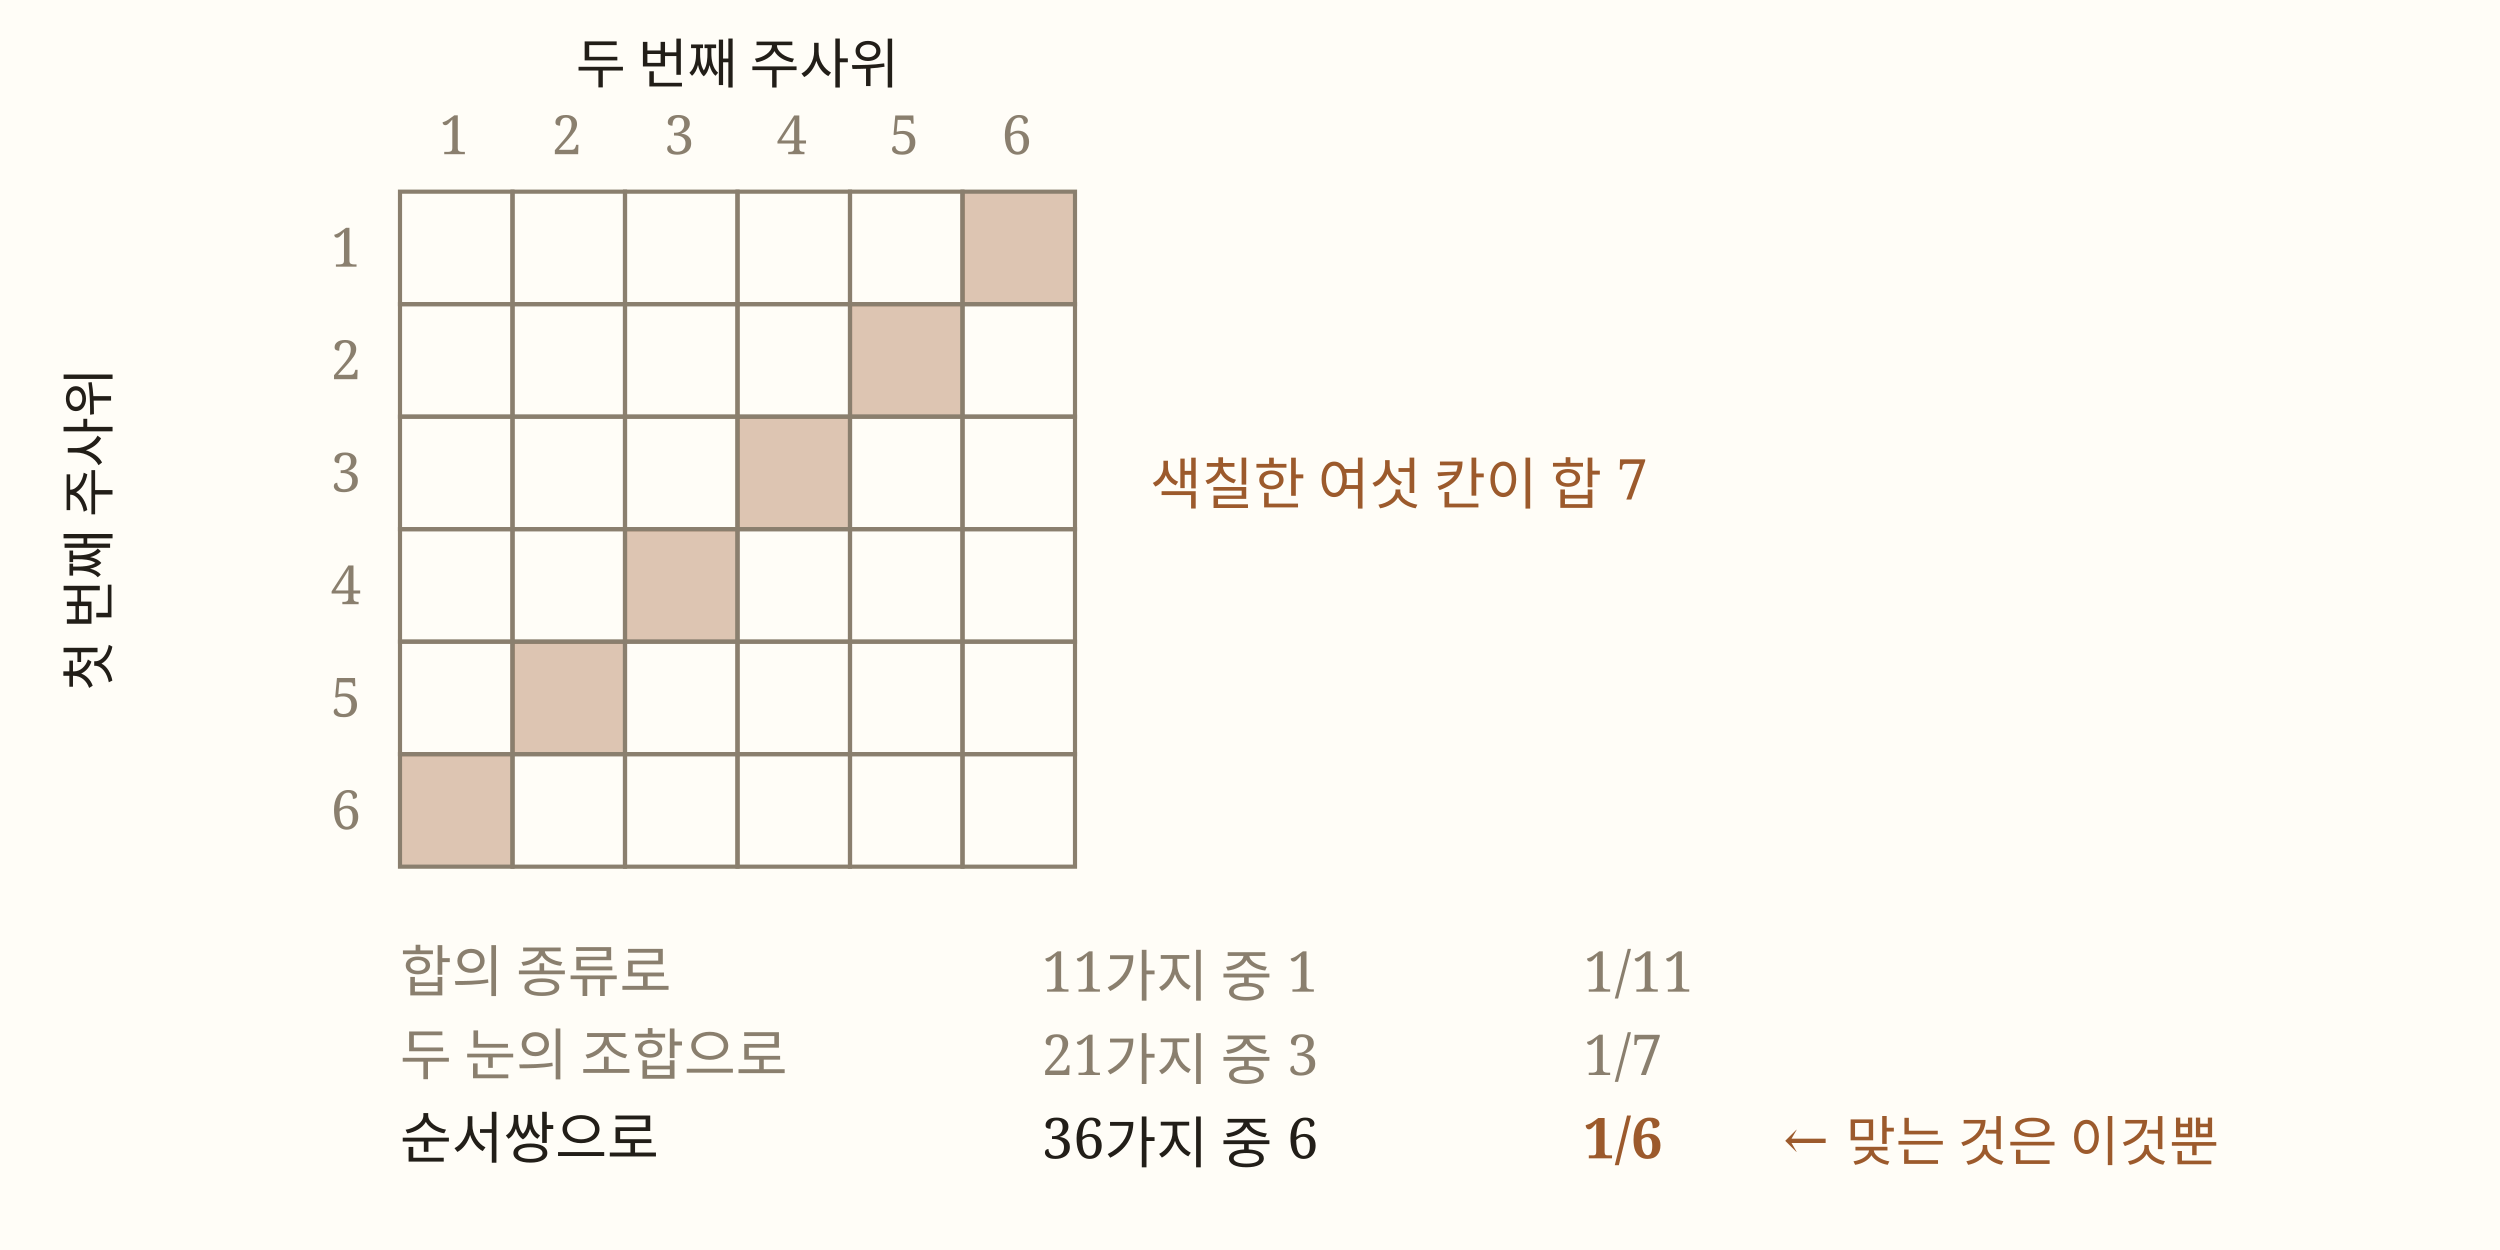
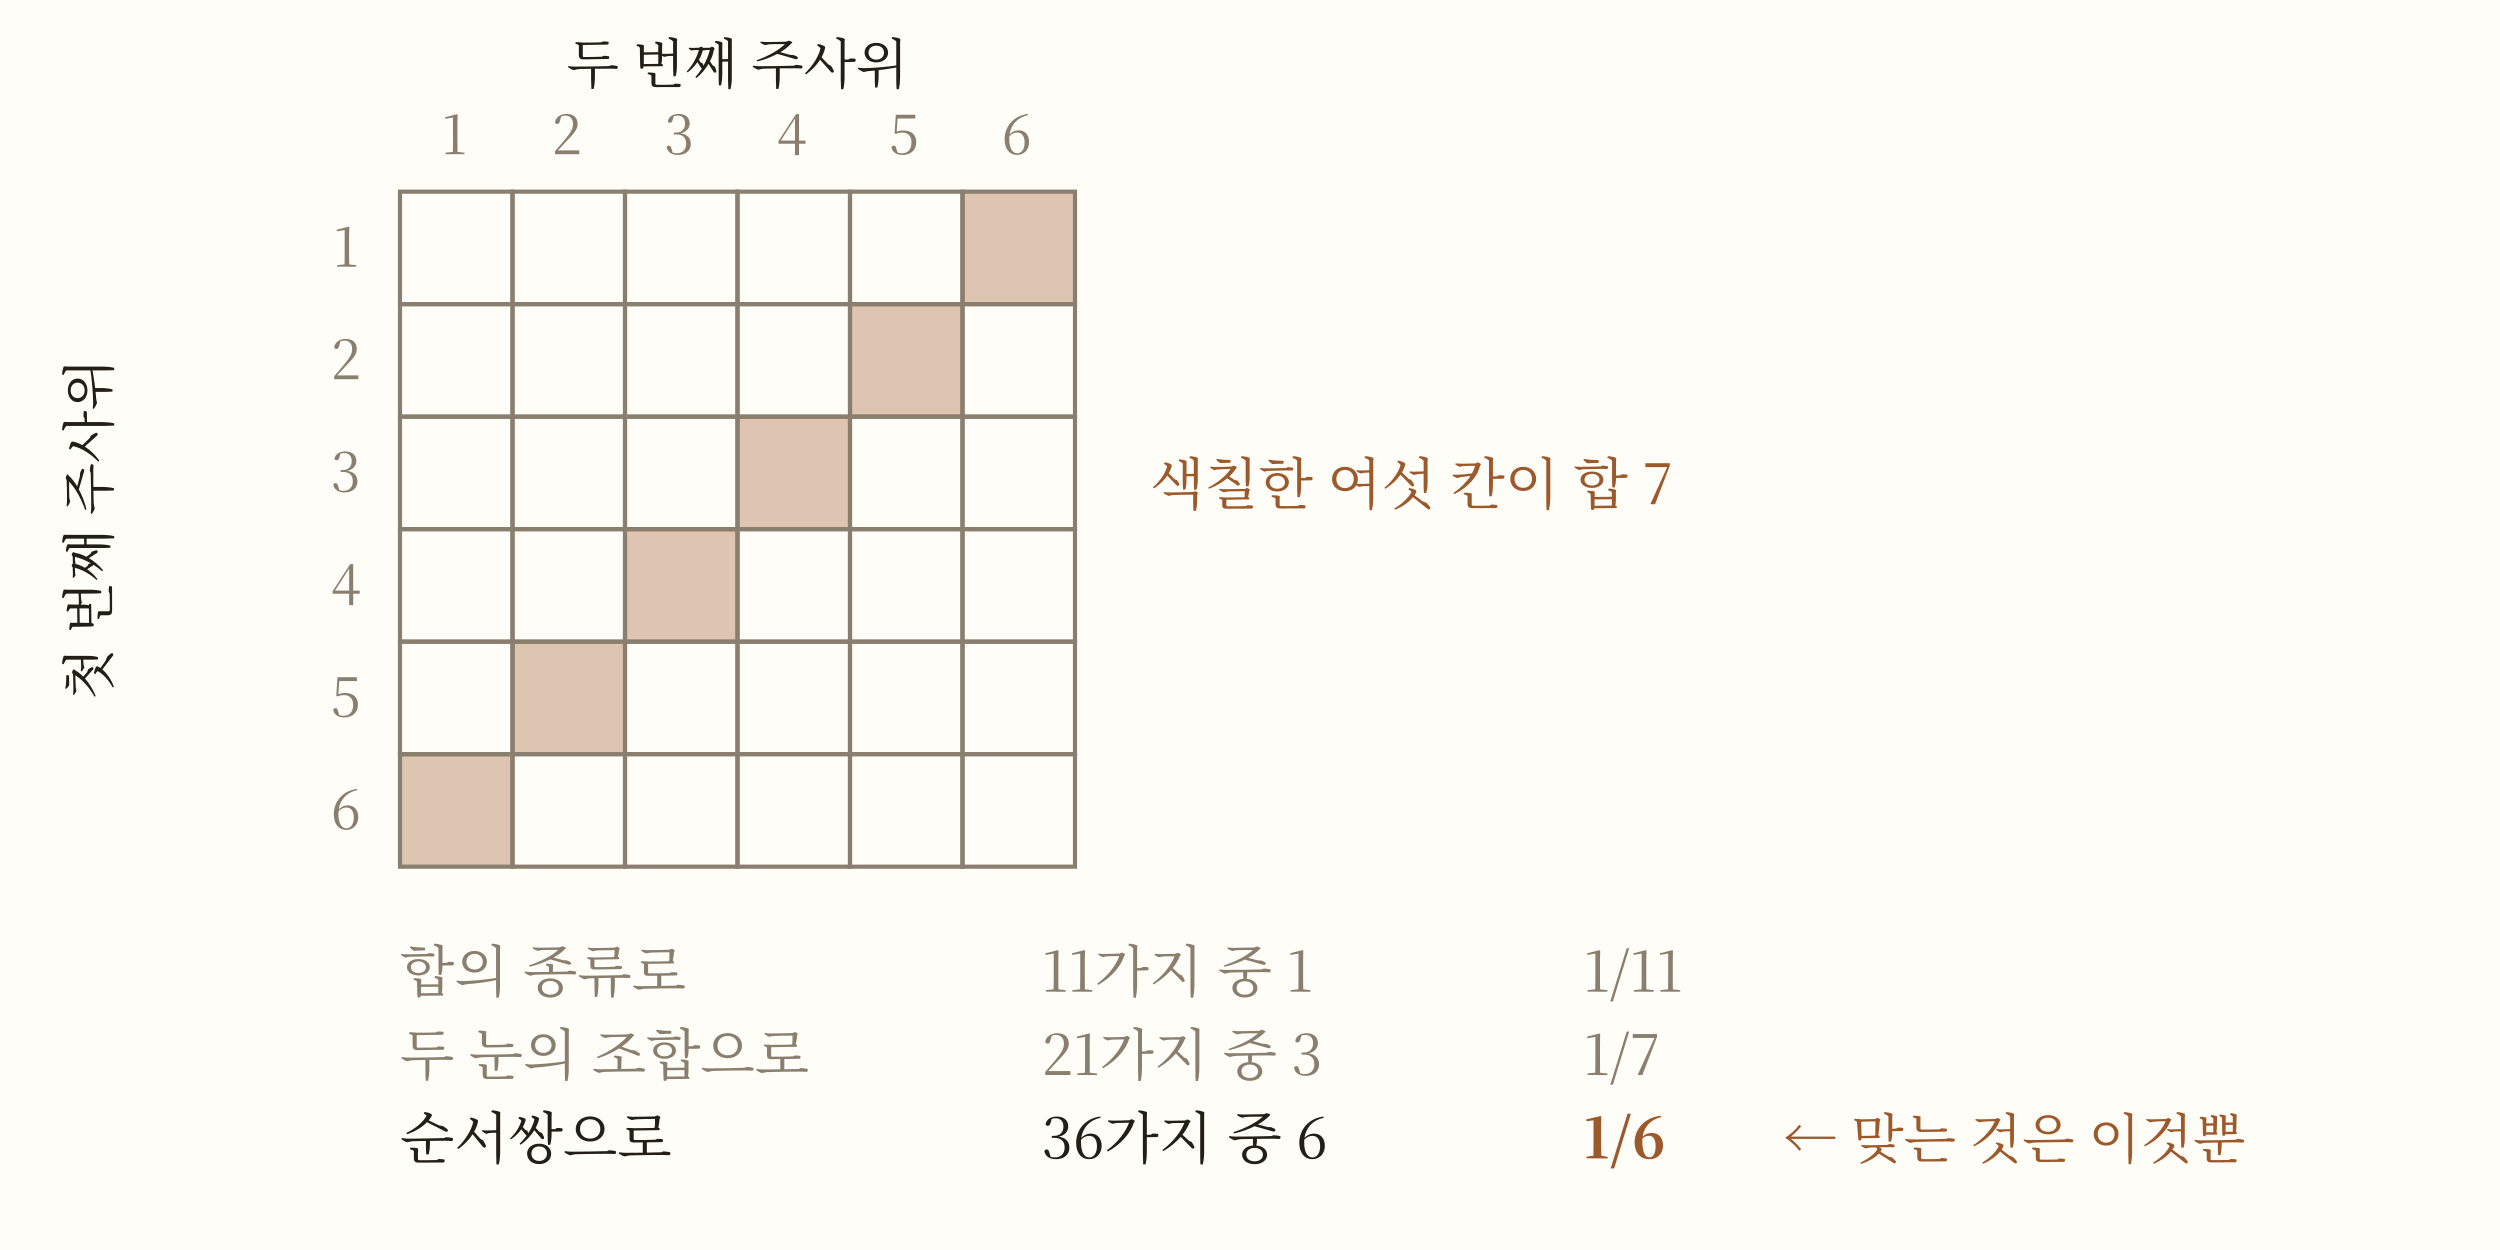
<svg xmlns="http://www.w3.org/2000/svg" viewBox="0 0 600 300" role="img" aria-label="주사위 두 개의 36가지 순서쌍 격자에서 합이 7인 칸 여섯 개를 표시한 그림">
+   <style>text{font-variant-numeric:lining-nums;font-feature-settings:"lnum" 1;}</style>
  <rect width="600" height="300" fill="#FFFDF7" />
  <rect x="96" y="46" width="27" height="27" fill="#FFFFFF" fill-opacity="0" stroke="#8A7F6E" stroke-width="1" />
  <rect x="123" y="46" width="27" height="27" fill="#FFFFFF" fill-opacity="0" stroke="#8A7F6E" stroke-width="1" />
  <rect x="150" y="46" width="27" height="27" fill="#FFFFFF" fill-opacity="0" stroke="#8A7F6E" stroke-width="1" />
  <rect x="177" y="46" width="27" height="27" fill="#FFFFFF" fill-opacity="0" stroke="#8A7F6E" stroke-width="1" />
  <rect x="204" y="46" width="27" height="27" fill="#FFFFFF" fill-opacity="0" stroke="#8A7F6E" stroke-width="1" />
  <rect x="231" y="46" width="27" height="27" fill="#9C5A2C" fill-opacity="0.34" stroke="#8A7F6E" stroke-width="1" />
  <rect x="96" y="73" width="27" height="27" fill="#FFFFFF" fill-opacity="0" stroke="#8A7F6E" stroke-width="1" />
  <rect x="123" y="73" width="27" height="27" fill="#FFFFFF" fill-opacity="0" stroke="#8A7F6E" stroke-width="1" />
  <rect x="150" y="73" width="27" height="27" fill="#FFFFFF" fill-opacity="0" stroke="#8A7F6E" stroke-width="1" />
  <rect x="177" y="73" width="27" height="27" fill="#FFFFFF" fill-opacity="0" stroke="#8A7F6E" stroke-width="1" />
  <rect x="204" y="73" width="27" height="27" fill="#9C5A2C" fill-opacity="0.34" stroke="#8A7F6E" stroke-width="1" />
  <rect x="231" y="73" width="27" height="27" fill="#FFFFFF" fill-opacity="0" stroke="#8A7F6E" stroke-width="1" />
  <rect x="96" y="100" width="27" height="27" fill="#FFFFFF" fill-opacity="0" stroke="#8A7F6E" stroke-width="1" />
  <rect x="123" y="100" width="27" height="27" fill="#FFFFFF" fill-opacity="0" stroke="#8A7F6E" stroke-width="1" />
  <rect x="150" y="100" width="27" height="27" fill="#FFFFFF" fill-opacity="0" stroke="#8A7F6E" stroke-width="1" />
  <rect x="177" y="100" width="27" height="27" fill="#9C5A2C" fill-opacity="0.34" stroke="#8A7F6E" stroke-width="1" />
  <rect x="204" y="100" width="27" height="27" fill="#FFFFFF" fill-opacity="0" stroke="#8A7F6E" stroke-width="1" />
  <rect x="231" y="100" width="27" height="27" fill="#FFFFFF" fill-opacity="0" stroke="#8A7F6E" stroke-width="1" />
  <rect x="96" y="127" width="27" height="27" fill="#FFFFFF" fill-opacity="0" stroke="#8A7F6E" stroke-width="1" />
  <rect x="123" y="127" width="27" height="27" fill="#FFFFFF" fill-opacity="0" stroke="#8A7F6E" stroke-width="1" />
  <rect x="150" y="127" width="27" height="27" fill="#9C5A2C" fill-opacity="0.34" stroke="#8A7F6E" stroke-width="1" />
  <rect x="177" y="127" width="27" height="27" fill="#FFFFFF" fill-opacity="0" stroke="#8A7F6E" stroke-width="1" />
  <rect x="204" y="127" width="27" height="27" fill="#FFFFFF" fill-opacity="0" stroke="#8A7F6E" stroke-width="1" />
  <rect x="231" y="127" width="27" height="27" fill="#FFFFFF" fill-opacity="0" stroke="#8A7F6E" stroke-width="1" />
  <rect x="96" y="154" width="27" height="27" fill="#FFFFFF" fill-opacity="0" stroke="#8A7F6E" stroke-width="1" />
  <rect x="123" y="154" width="27" height="27" fill="#9C5A2C" fill-opacity="0.34" stroke="#8A7F6E" stroke-width="1" />
  <rect x="150" y="154" width="27" height="27" fill="#FFFFFF" fill-opacity="0" stroke="#8A7F6E" stroke-width="1" />
  <rect x="177" y="154" width="27" height="27" fill="#FFFFFF" fill-opacity="0" stroke="#8A7F6E" stroke-width="1" />
  <rect x="204" y="154" width="27" height="27" fill="#FFFFFF" fill-opacity="0" stroke="#8A7F6E" stroke-width="1" />
  <rect x="231" y="154" width="27" height="27" fill="#FFFFFF" fill-opacity="0" stroke="#8A7F6E" stroke-width="1" />
  <rect x="96" y="181" width="27" height="27" fill="#9C5A2C" fill-opacity="0.34" stroke="#8A7F6E" stroke-width="1" />
  <rect x="123" y="181" width="27" height="27" fill="#FFFFFF" fill-opacity="0" stroke="#8A7F6E" stroke-width="1" />
  <rect x="150" y="181" width="27" height="27" fill="#FFFFFF" fill-opacity="0" stroke="#8A7F6E" stroke-width="1" />
  <rect x="177" y="181" width="27" height="27" fill="#FFFFFF" fill-opacity="0" stroke="#8A7F6E" stroke-width="1" />
  <rect x="204" y="181" width="27" height="27" fill="#FFFFFF" fill-opacity="0" stroke="#8A7F6E" stroke-width="1" />
  <rect x="231" y="181" width="27" height="27" fill="#FFFFFF" fill-opacity="0" stroke="#8A7F6E" stroke-width="1" />
-   <text x="109" y="37" font-family="EB Garamond, Georgia, serif" font-size="13" fill="#8A7F6E" text-anchor="middle">1</text>
-   <text x="83" y="64" font-family="EB Garamond, Georgia, serif" font-size="13" fill="#8A7F6E" text-anchor="middle">1</text>
-   <text x="136" y="37" font-family="EB Garamond, Georgia, serif" font-size="13" fill="#8A7F6E" text-anchor="middle">2</text>
-   <text x="83" y="91" font-family="EB Garamond, Georgia, serif" font-size="13" fill="#8A7F6E" text-anchor="middle">2</text>
-   <text x="163" y="37" font-family="EB Garamond, Georgia, serif" font-size="13" fill="#8A7F6E" text-anchor="middle">3</text>
-   <text x="83" y="118" font-family="EB Garamond, Georgia, serif" font-size="13" fill="#8A7F6E" text-anchor="middle">3</text>
-   <text x="190" y="37" font-family="EB Garamond, Georgia, serif" font-size="13" fill="#8A7F6E" text-anchor="middle">4</text>
-   <text x="83" y="145" font-family="EB Garamond, Georgia, serif" font-size="13" fill="#8A7F6E" text-anchor="middle">4</text>
-   <text x="217" y="37" font-family="EB Garamond, Georgia, serif" font-size="13" fill="#8A7F6E" text-anchor="middle">5</text>
-   <text x="83" y="172" font-family="EB Garamond, Georgia, serif" font-size="13" fill="#8A7F6E" text-anchor="middle">5</text>
-   <text x="244" y="37" font-family="EB Garamond, Georgia, serif" font-size="13" fill="#8A7F6E" text-anchor="middle">6</text>
-   <text x="83" y="199" font-family="EB Garamond, Georgia, serif" font-size="13" fill="#8A7F6E" text-anchor="middle">6</text>
-   <text x="177" y="20" font-family="EB Garamond, Georgia, serif" font-size="13" fill="#221E18" text-anchor="middle">두 번째 주사위</text>
-   <text x="26" y="127" font-family="EB Garamond, Georgia, serif" font-size="13" fill="#221E18" transform="rotate(-90 26 127)" text-anchor="middle">첫 번째 주사위</text>
-   <text x="276" y="121" font-family="EB Garamond, Georgia, serif" font-size="13.5" fill="#9C5A2C">색칠한 여섯 칸이 합 7</text>
-   <text x="96" y="238" font-family="EB Garamond, Georgia, serif" font-size="13.5" fill="#8A7F6E">합의 종류로</text>
-   <text x="250" y="238" font-family="EB Garamond, Georgia, serif" font-size="13.5" fill="#8A7F6E">11가지 중 1</text>
-   <text x="380" y="238" font-family="EB Garamond, Georgia, serif" font-size="13.5" fill="#8A7F6E" font-weight="400">1/11</text>
-   <text x="96" y="258" font-family="EB Garamond, Georgia, serif" font-size="13.5" fill="#8A7F6E">두 눈의 조합으로</text>
-   <text x="250" y="258" font-family="EB Garamond, Georgia, serif" font-size="13.5" fill="#8A7F6E">21가지 중 3</text>
-   <text x="380" y="258" font-family="EB Garamond, Georgia, serif" font-size="13.5" fill="#8A7F6E" font-weight="400">1/7</text>
-   <text x="96" y="278" font-family="EB Garamond, Georgia, serif" font-size="13.5" fill="#221E18">순서쌍으로</text>
-   <text x="250" y="278" font-family="EB Garamond, Georgia, serif" font-size="13.5" fill="#221E18">36가지 중 6</text>
-   <text x="380" y="278" font-family="EB Garamond, Georgia, serif" font-size="13.5" fill="#9C5A2C" font-weight="700">1/6</text>
-   <text x="428" y="278" font-family="EB Garamond, Georgia, serif" font-size="13" fill="#9C5A2C">← 맞는 것은 이것뿐</text>
+   <text x="109" y="37" font-family="EB Garamond, Georgia, 'Noto Serif KR', 'Noto Serif CJK KR', NanumMyeongjo, Batang, AppleMyungjo, serif" font-size="13" fill="#8A7F6E" text-anchor="middle">1</text>
+   <text x="83" y="64" font-family="EB Garamond, Georgia, 'Noto Serif KR', 'Noto Serif CJK KR', NanumMyeongjo, Batang, AppleMyungjo, serif" font-size="13" fill="#8A7F6E" text-anchor="middle">1</text>
+   <text x="136" y="37" font-family="EB Garamond, Georgia, 'Noto Serif KR', 'Noto Serif CJK KR', NanumMyeongjo, Batang, AppleMyungjo, serif" font-size="13" fill="#8A7F6E" text-anchor="middle">2</text>
+   <text x="83" y="91" font-family="EB Garamond, Georgia, 'Noto Serif KR', 'Noto Serif CJK KR', NanumMyeongjo, Batang, AppleMyungjo, serif" font-size="13" fill="#8A7F6E" text-anchor="middle">2</text>
+   <text x="163" y="37" font-family="EB Garamond, Georgia, 'Noto Serif KR', 'Noto Serif CJK KR', NanumMyeongjo, Batang, AppleMyungjo, serif" font-size="13" fill="#8A7F6E" text-anchor="middle">3</text>
+   <text x="83" y="118" font-family="EB Garamond, Georgia, 'Noto Serif KR', 'Noto Serif CJK KR', NanumMyeongjo, Batang, AppleMyungjo, serif" font-size="13" fill="#8A7F6E" text-anchor="middle">3</text>
+   <text x="190" y="37" font-family="EB Garamond, Georgia, 'Noto Serif KR', 'Noto Serif CJK KR', NanumMyeongjo, Batang, AppleMyungjo, serif" font-size="13" fill="#8A7F6E" text-anchor="middle">4</text>
+   <text x="83" y="145" font-family="EB Garamond, Georgia, 'Noto Serif KR', 'Noto Serif CJK KR', NanumMyeongjo, Batang, AppleMyungjo, serif" font-size="13" fill="#8A7F6E" text-anchor="middle">4</text>
+   <text x="217" y="37" font-family="EB Garamond, Georgia, 'Noto Serif KR', 'Noto Serif CJK KR', NanumMyeongjo, Batang, AppleMyungjo, serif" font-size="13" fill="#8A7F6E" text-anchor="middle">5</text>
+   <text x="83" y="172" font-family="EB Garamond, Georgia, 'Noto Serif KR', 'Noto Serif CJK KR', NanumMyeongjo, Batang, AppleMyungjo, serif" font-size="13" fill="#8A7F6E" text-anchor="middle">5</text>
+   <text x="244" y="37" font-family="EB Garamond, Georgia, 'Noto Serif KR', 'Noto Serif CJK KR', NanumMyeongjo, Batang, AppleMyungjo, serif" font-size="13" fill="#8A7F6E" text-anchor="middle">6</text>
+   <text x="83" y="199" font-family="EB Garamond, Georgia, 'Noto Serif KR', 'Noto Serif CJK KR', NanumMyeongjo, Batang, AppleMyungjo, serif" font-size="13" fill="#8A7F6E" text-anchor="middle">6</text>
+   <text x="177" y="20" font-family="EB Garamond, Georgia, 'Noto Serif KR', 'Noto Serif CJK KR', NanumMyeongjo, Batang, AppleMyungjo, serif" font-size="13" fill="#221E18" text-anchor="middle">두 번째 주사위</text>
+   <text x="26" y="127" font-family="EB Garamond, Georgia, 'Noto Serif KR', 'Noto Serif CJK KR', NanumMyeongjo, Batang, AppleMyungjo, serif" font-size="13" fill="#221E18" transform="rotate(-90 26 127)" text-anchor="middle">첫 번째 주사위</text>
+   <text x="276" y="121" font-family="EB Garamond, Georgia, 'Noto Serif KR', 'Noto Serif CJK KR', NanumMyeongjo, Batang, AppleMyungjo, serif" font-size="13.5" fill="#9C5A2C">색칠한 여섯 칸이 합 7</text>
+   <text x="96" y="238" font-family="EB Garamond, Georgia, 'Noto Serif KR', 'Noto Serif CJK KR', NanumMyeongjo, Batang, AppleMyungjo, serif" font-size="13.5" fill="#8A7F6E">합의 종류로</text>
+   <text x="250" y="238" font-family="EB Garamond, Georgia, 'Noto Serif KR', 'Noto Serif CJK KR', NanumMyeongjo, Batang, AppleMyungjo, serif" font-size="13.5" fill="#8A7F6E">11가지 중 1</text>
+   <text x="380" y="238" font-family="EB Garamond, Georgia, 'Noto Serif KR', 'Noto Serif CJK KR', NanumMyeongjo, Batang, AppleMyungjo, serif" font-size="13.5" fill="#8A7F6E" font-weight="400">1/11</text>
+   <text x="96" y="258" font-family="EB Garamond, Georgia, 'Noto Serif KR', 'Noto Serif CJK KR', NanumMyeongjo, Batang, AppleMyungjo, serif" font-size="13.5" fill="#8A7F6E">두 눈의 조합으로</text>
+   <text x="250" y="258" font-family="EB Garamond, Georgia, 'Noto Serif KR', 'Noto Serif CJK KR', NanumMyeongjo, Batang, AppleMyungjo, serif" font-size="13.5" fill="#8A7F6E">21가지 중 3</text>
+   <text x="380" y="258" font-family="EB Garamond, Georgia, 'Noto Serif KR', 'Noto Serif CJK KR', NanumMyeongjo, Batang, AppleMyungjo, serif" font-size="13.5" fill="#8A7F6E" font-weight="400">1/7</text>
+   <text x="96" y="278" font-family="EB Garamond, Georgia, 'Noto Serif KR', 'Noto Serif CJK KR', NanumMyeongjo, Batang, AppleMyungjo, serif" font-size="13.5" fill="#221E18">순서쌍으로</text>
+   <text x="250" y="278" font-family="EB Garamond, Georgia, 'Noto Serif KR', 'Noto Serif CJK KR', NanumMyeongjo, Batang, AppleMyungjo, serif" font-size="13.5" fill="#221E18">36가지 중 6</text>
+   <text x="380" y="278" font-family="EB Garamond, Georgia, 'Noto Serif KR', 'Noto Serif CJK KR', NanumMyeongjo, Batang, AppleMyungjo, serif" font-size="13.5" fill="#9C5A2C" font-weight="700">1/6</text>
+   <text x="428" y="278" font-family="EB Garamond, Georgia, 'Noto Serif KR', 'Noto Serif CJK KR', NanumMyeongjo, Batang, AppleMyungjo, serif" font-size="13" fill="#9C5A2C">← 맞는 것은 이것뿐</text>
</svg>
